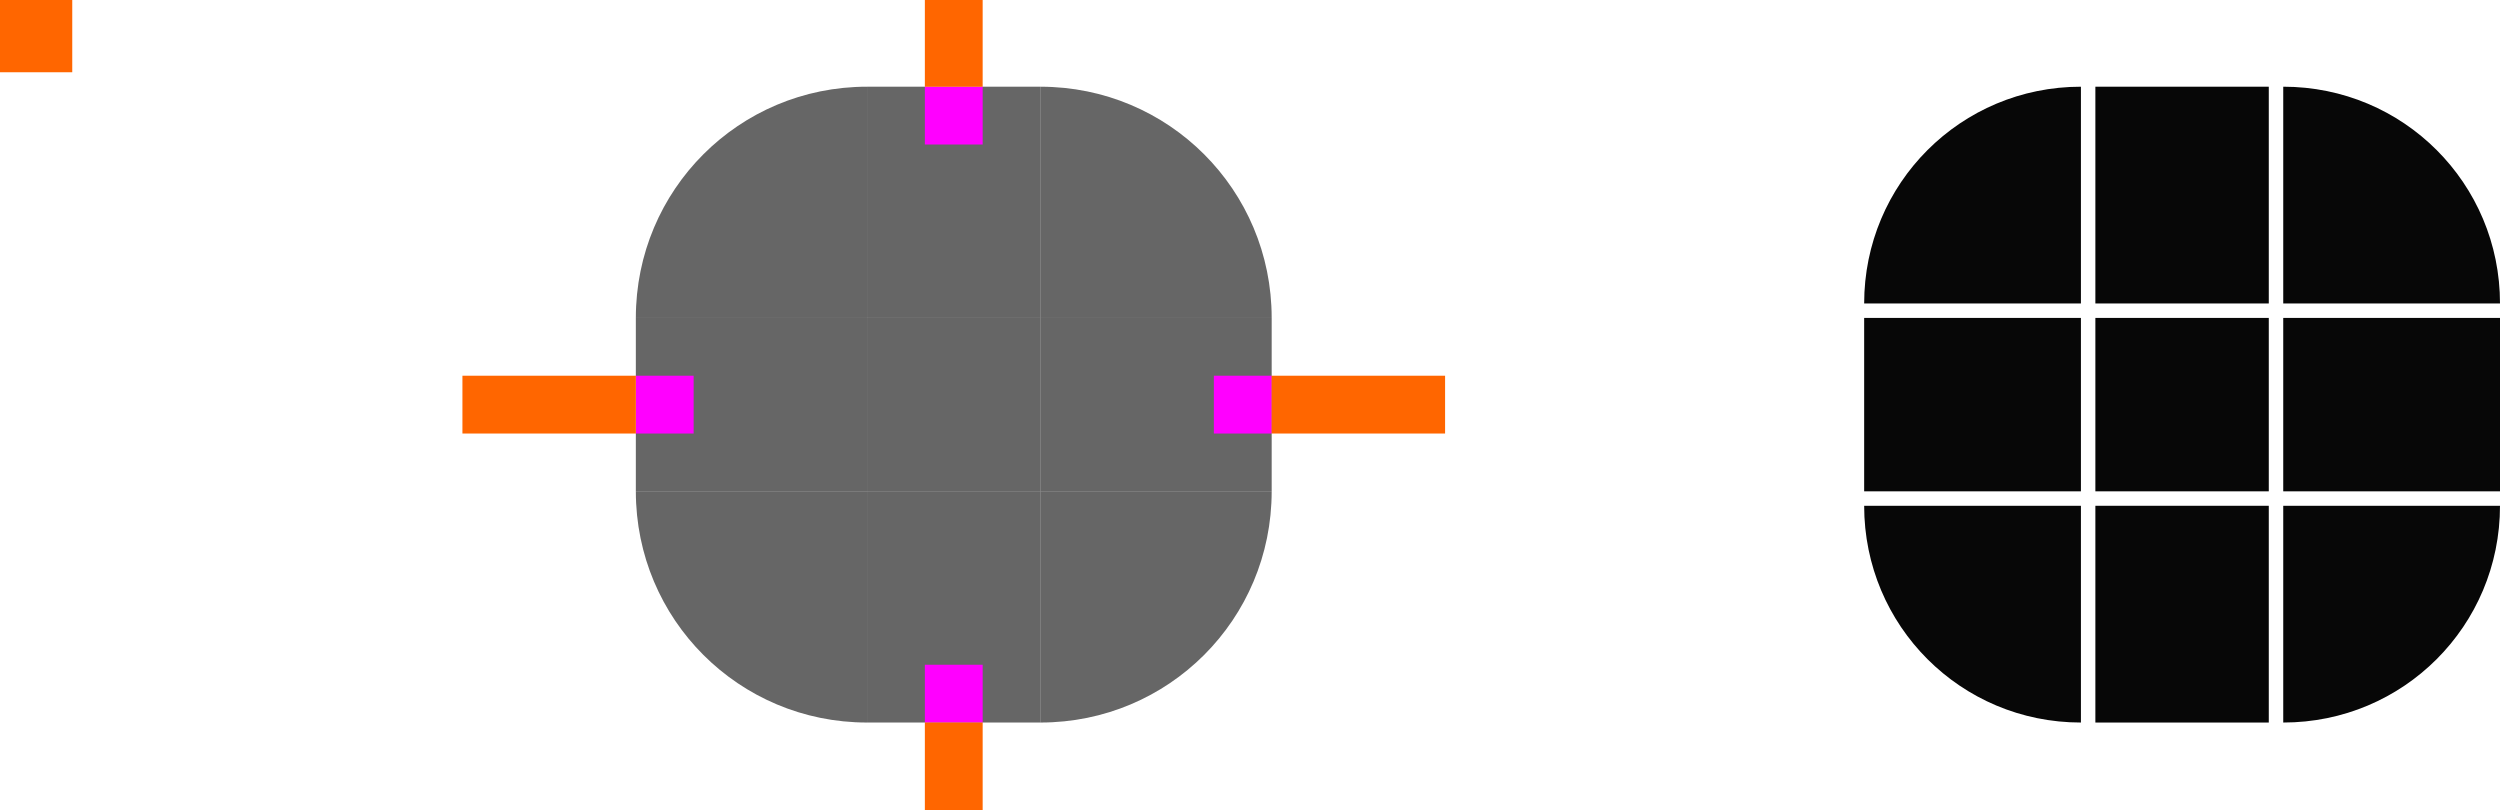
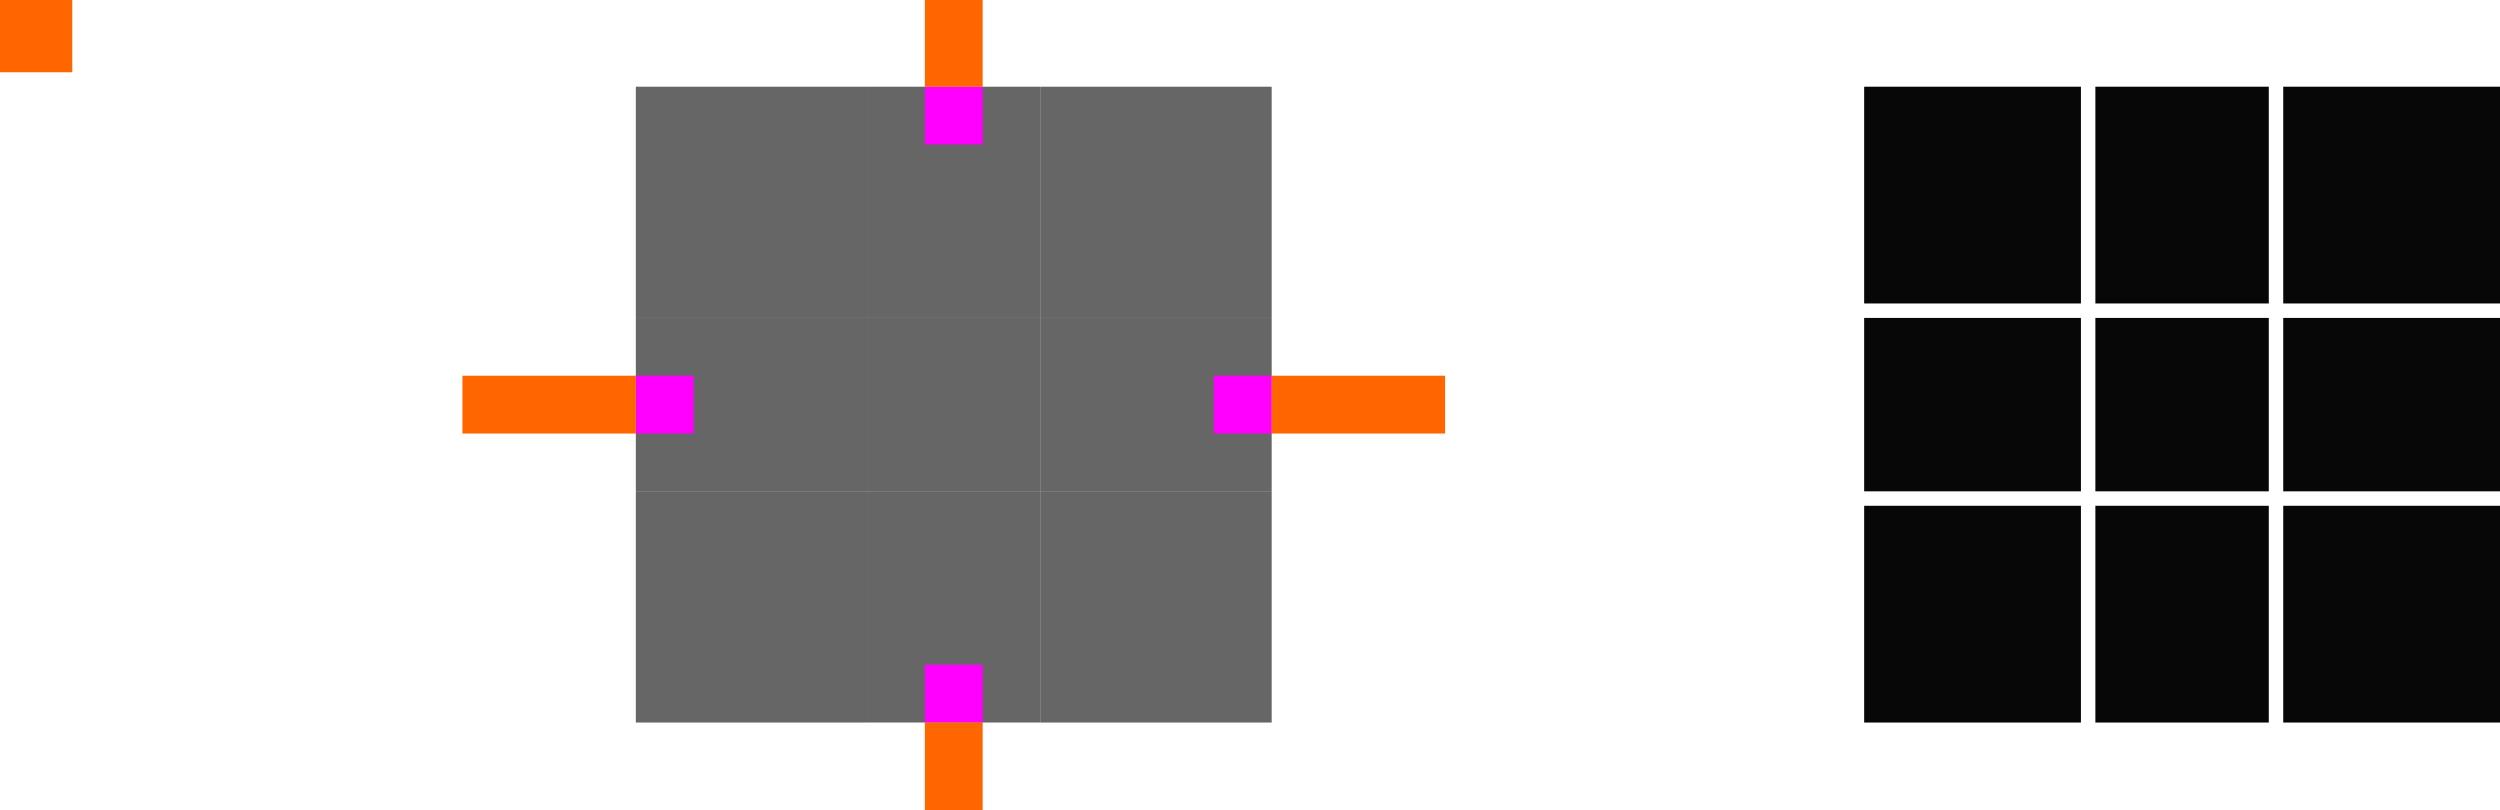
<svg xmlns="http://www.w3.org/2000/svg" xmlns:xlink="http://www.w3.org/1999/xlink" width="173" height="56" version="1.1" viewBox="0 0 173 56" id="svg200">
  <defs id="defs24">
    <style id="current-color-scheme" type="text/css">.ColorScheme-Text {
        color:#31363b;
        stop-color:#31363b;
      }
      .ColorScheme-Background {
        color:#eff0f1;
        stop-color:#eff0f1;
      }
      .ColorScheme-Highlight {
        color:#3daee9;
        stop-color:#3daee9;
      }
      .ColorScheme-ViewText {
        color:#31363b;
        stop-color:#31363b;
      }
      .ColorScheme-ViewBackground {
        color:#fcfcfc;
        stop-color:#fcfcfc;
      }
      .ColorScheme-ViewHover {
        color:#93cee9;
        stop-color:#93cee9;
      }
      .ColorScheme-ViewFocus{
        color:#3daee9;
        stop-color:#3daee9;
      }
      .ColorScheme-ButtonText {
        color:#31363b;
        stop-color:#31363b;
      }
      .ColorScheme-ButtonBackground {
        color:#eff0f1;
        stop-color:#eff0f1;
      }
      .ColorScheme-ButtonHover {
        color:#93cee9;
        stop-color:#93cee9;
      }
      .ColorScheme-ButtonFocus{
        color:#3daee9;
        stop-color:#3daee9;
      }</style>
    <radialGradient id="b" cx="54.25" cy="945.11" r="6" gradientTransform="matrix(2.1666e-7,1,-0.99999,2.1665e-7,1058.1,-6.2502)" gradientUnits="userSpaceOnUse" xlink:href="#a" />
    <radialGradient id="c" cx="7.643" cy="950.36" r="6" gradientTransform="rotate(-179.9999,40.32089,499.18)" gradientUnits="userSpaceOnUse" xlink:href="#a" />
    <radialGradient id="d" cx="53.893" cy="911.76" r="6" gradientTransform="translate(59.107,-903.77)" gradientUnits="userSpaceOnUse" xlink:href="#a" />
    <radialGradient id="e" cx="22.2" cy="913.97" r="6" gradientTransform="rotate(-90.00001,-405.39,435.5899)" gradientUnits="userSpaceOnUse" xlink:href="#a" />
    <linearGradient id="f" x1="55" x2="61" y1="932.36" y2="932.36" gradientUnits="userSpaceOnUse" xlink:href="#a" />
    <linearGradient id="a">
      <stop stop-opacity=".667" offset="0" id="stop8" />
      <stop stop-opacity="0" offset="1" id="stop10" />
    </linearGradient>
    <linearGradient id="g" x1="-15" x2="-9" y1="932.36" y2="932.36" gradientUnits="userSpaceOnUse" xlink:href="#a" />
    <linearGradient id="i" x1="51" x2="51" y1="48" y2="54" gradientTransform="translate(58)" gradientUnits="userSpaceOnUse" xlink:href="#a" />
    <linearGradient id="h" x1="55" x2="61" y1="44" y2="44" gradientUnits="userSpaceOnUse" xlink:href="#a" />
    <linearGradient id="k" x1="19" x2="19" y1="48" y2="54" gradientTransform="translate(58)" gradientUnits="userSpaceOnUse" xlink:href="#a" />
    <linearGradient id="j" x1="15" x2="9" y1="44" y2="44" gradientUnits="userSpaceOnUse" xlink:href="#a" />
    <linearGradient id="l" x1="952.36" x2="958.36" y1="-35" y2="-35" gradientUnits="userSpaceOnUse" xlink:href="#a" />
    <linearGradient id="n" x1="55" x2="61" y1="12" y2="12" gradientUnits="userSpaceOnUse" xlink:href="#a" />
    <linearGradient id="m" x1="51" x2="51" y1="8" y2="2" gradientTransform="translate(58)" gradientUnits="userSpaceOnUse" xlink:href="#a" />
    <linearGradient id="p" x1="15" x2="9" y1="12" y2="12" gradientUnits="userSpaceOnUse" xlink:href="#a" />
    <linearGradient id="o" x1="19" x2="19" y1="8" y2="2" gradientTransform="translate(58)" gradientUnits="userSpaceOnUse" xlink:href="#a" />
    <linearGradient id="q" x1="-912.36" x2="-906.36" y1="-35" y2="-35" gradientUnits="userSpaceOnUse" xlink:href="#a" />
    <radialGradient xlink:href="#linearGradient4270" id="radialGradient1033" cx="77" cy="12" fx="77" fy="12" r="6" gradientUnits="userSpaceOnUse" gradientTransform="matrix(-3.5113632e-7,-1.833333,1.833333,-3.5113629e-7,55.00006,153.1667)" />
    <linearGradient id="linearGradient4270">
      <stop id="stop4272" offset="0" style="stop-color:#000000;stop-opacity:0.667" />
      <stop id="stop4274" offset="1" style="stop-color:#000000;stop-opacity:0;" />
    </linearGradient>
    <radialGradient xlink:href="#linearGradient4270" id="radialGradient984" cx="77" cy="12" fx="77" fy="12" r="6" gradientUnits="userSpaceOnUse" gradientTransform="matrix(-3.5113632e-7,-1.833333,1.833333,-3.5113629e-7,55.00006,153.1667)" />
    <radialGradient xlink:href="#linearGradient4270" id="radialGradient992" cx="77" cy="12" fx="77" fy="12" r="6" gradientUnits="userSpaceOnUse" gradientTransform="matrix(-3.5113632e-7,-1.833333,1.833333,-3.5113629e-7,55.00006,153.1667)" />
    <radialGradient xlink:href="#linearGradient4270" id="radialGradient1000" cx="77" cy="12" fx="77" fy="12" r="6" gradientUnits="userSpaceOnUse" gradientTransform="matrix(-3.5113632e-7,-1.833333,1.833333,-3.5113629e-7,55.00006,153.1667)" />
    <radialGradient xlink:href="#linearGradient4270" id="radialGradient1029" cx="77" cy="12" fx="77" fy="12" r="6" gradientUnits="userSpaceOnUse" gradientTransform="matrix(-3.5113632e-7,-1.833333,1.833333,-3.5113629e-7,55.00006,153.1667)" />
    <radialGradient xlink:href="#linearGradient4270" id="radialGradient1031" gradientUnits="userSpaceOnUse" gradientTransform="matrix(2.160942e-5,4.277782,-3.500007,1.7680452e-5,113.9983,-295.3894)" cx="77" cy="12" fx="77" fy="12" r="6" />
    <radialGradient xlink:href="#linearGradient4270" id="radialGradient1025" gradientUnits="userSpaceOnUse" gradientTransform="matrix(-2.1609406e-5,4.277779,3.500004,1.768044e-5,18.00171,-295.3891)" cx="77" cy="12" fx="77" fy="12" r="6" />
    <radialGradient xlink:href="#linearGradient4270" id="radialGradient1019" gradientUnits="userSpaceOnUse" gradientTransform="matrix(2.1609328e-5,-4.277763,-3.499992,-1.7680377e-5,113.9982,351.3878)" cx="77" cy="12" fx="77" fy="12" r="6" />
    <linearGradient xlink:href="#linearGradient4270" id="linearGradient4950" gradientUnits="userSpaceOnUse" x1="49" y1="932.362" x2="59.5" y2="932.362" gradientTransform="matrix(0.8571447,0,0,1,8.99988,0)" />
    <linearGradient xlink:href="#linearGradient4270" id="linearGradient4948" gradientUnits="userSpaceOnUse" x1="-21" y1="932.362" x2="-10.5" y2="932.362" gradientTransform="matrix(0.857143,0,0,1,-0.9999993,0)" />
    <linearGradient xlink:href="#linearGradient4270" id="linearGradient4934" gradientUnits="userSpaceOnUse" x1="946.362" y1="-35" x2="958.862" y2="-35" gradientTransform="matrix(0.857139,0,0,1,137.1983,0)" />
    <radialGradient xlink:href="#linearGradient4270" id="radialGradient994" gradientUnits="userSpaceOnUse" gradientTransform="matrix(-2.1609313e-5,-4.277761,3.499989,-1.7680365e-5,18.00177,351.3876)" cx="77" cy="12" fx="77" fy="12" r="6" />
    <linearGradient xlink:href="#linearGradient4270" id="linearGradient4920" gradientUnits="userSpaceOnUse" x1="-918.362" y1="-35" x2="-905.862" y2="-35" gradientTransform="matrix(1.285728,0,0,1,264.4017,0)" />
  </defs>
  <g id="shadow-topleft" transform="matrix(1.166664,0,0,1.166664,64.66661,-1086.753)" style="opacity:0">
    <path style="opacity:0.9;fill:url(#radialGradient994);fill-opacity:1;fill-rule:evenodd;stroke:none;stroke-width:2.333px;stroke-linecap:butt;stroke-linejoin:miter;stroke-opacity:1" d="M 32 -6 L 32 22 L 44 22 C 44 13.136 51.136 6 60 6 L 60 -6 L 32 -6 z " transform="matrix(0.8571451,0,0,0.8571451,-55.42867,931.505)" id="path4828" />
  </g>
  <g transform="matrix(-1.166664,0,0,1.166664,67.33335,-1086.754)" id="shadow-topright" style="opacity:0">
    <path style="opacity:0.9;fill:url(#radialGradient1019);fill-opacity:1;fill-rule:evenodd;stroke:none;stroke-width:2.333px;stroke-linecap:butt;stroke-linejoin:miter;stroke-opacity:1" d="M 72 -6 L 72 6 C 80.864 6 88 13.136 88 22 L 100 22 L 100 -6 L 72 -6 z " transform="matrix(-0.8571445,0,0,0.8571445,57.71441,931.5051)" id="path1015" />
  </g>
  <g transform="matrix(-1.166669,0,0,-1.166669,67.33323,1142.758)" id="shadow-bottomright" style="opacity:0">
    <path style="opacity:0.9;fill:url(#radialGradient1031);fill-opacity:1;fill-rule:evenodd;stroke:none;stroke-width:2.333px;stroke-linecap:butt;stroke-linejoin:miter;stroke-opacity:1" d="M 88 34 C 88 42.864 80.864 50 72 50 L 72 62 L 100 62 L 100 34 L 88 34 z " transform="matrix(-0.8571408,0,0,-0.8571408,57.71406,979.5049)" id="path1027" />
  </g>
  <g transform="matrix(1.166669,0,0,-1.166669,64.66675,1142.758)" id="shadow-bottomleft" style="opacity:0">
    <path style="opacity:0.9;fill:url(#radialGradient1025);fill-opacity:1;fill-rule:evenodd;stroke:none;stroke-width:2.333px;stroke-linecap:butt;stroke-linejoin:miter;stroke-opacity:1" d="M 32 34 L 32 62 L 60 62 L 60 50 C 51.136 50 44 42.864 44 34 L 32 34 z " id="path1021" transform="matrix(0.8571414,0,0,-0.8571414,-55.42855,979.505)" />
  </g>
  <rect style="fill:#ff6600" x="0" height="5" width="5" y="-1.4648437e-05" id="hint-tile-center" />
  <g id="top" transform="matrix(0.375001,0,0,2.666666,52.87496,-2421.632)">
    <rect y="-51" x="-916.362" height="32" width="6" id="rect4152" style="color:#eff0f1;opacity:0.6;fill:#000000;fill-opacity:1;stroke:none" transform="matrix(0,-1,-1,0,0,0)" class="ColorScheme-Background" />
  </g>
-   <g id="topleft" transform="matrix(1.333333,0,0,1.333333,26.66667,-1207.816)">
-     <path style="opacity:0.6;fill:#000000;fill-opacity:1;stroke:none;stroke-width:2" d="m 25,910.362 c -6.648,0 -12,5.352 -12,12 h 8 2 2 v -2 -8 z" id="rect4159" />
-   </g>
-   <g id="topright" transform="matrix(1.333338,0,0,1.333338,11.99975,-1207.82)">
-     <path style="opacity:0.6;fill:#000000;fill-opacity:1;stroke:none;stroke-width:2" d="m 45,910.362 v 2 8 2 h 2 2 6 H 57 c 0,-6.648 -5.352,-12 -12,-12 z" id="rect4177" />
-   </g>
  <g id="bottom" transform="matrix(0.375001,0,0,2.666665,52.87496,-2494.965)">
    <rect transform="rotate(90)" style="color:#eff0f1;opacity:0.6;fill:#000000;fill-opacity:1;stroke:none" id="rect4148" width="6" height="32" x="948.362" y="-51" class="ColorScheme-Background" />
-   </g>
-   <g id="bottomleft" transform="matrix(1.333331,0,0,1.333331,26.6667,-1222.481)">
-     <path style="opacity:0.6;fill:#000000;fill-opacity:1;stroke:none;stroke-width:2" d="m 13,942.362 c 0,6.648 5.352,12 12,12 v -2 -8 -2 h -2 -2 -6 z" id="path5048" />
-   </g>
-   <g id="bottomright" transform="matrix(1.333331,0,0,1.333331,12.00013,-1222.481)">
-     <path style="opacity:0.6;fill:#000000;fill-opacity:1;stroke:none;stroke-width:2" d="m 45,942.362 v 2 8 2 C 51.648,954.362 57,949.01 57,942.362 h -2 -6 -2 z" id="rect4177-6" />
  </g>
  <g id="left" transform="matrix(2.666666,0,0,0.3750032,9.333331,-321.6387)">
    <rect transform="scale(-1,1)" style="color:#eff0f1;opacity:0.6;fill:#000000;fill-opacity:1;stroke:none" id="rect4144" width="6" height="32" x="-19" y="916.362" class="ColorScheme-Background" />
  </g>
  <g id="right" transform="matrix(2.666664,0,0,0.3750032,-63.99982,-321.6387)">
    <rect y="916.362" x="51" height="32" width="6" id="rect4140" style="color:#eff0f1;opacity:0.6;fill:#000000;fill-opacity:1;stroke:none" class="ColorScheme-Background" />
  </g>
  <rect class="ColorScheme-Background" y="22" x="60" height="12" width="12" id="center" style="color:#eff0f1;opacity:0.6;fill:#000000;fill-opacity:1;stroke:none;stroke-width:0.375" />
  <rect style="fill:#ff00ff;fill-opacity:1;stroke:none;stroke-width:0.816" id="hint-top-margin" width="4" height="4" x="64" y="6" />
  <rect y="46" x="64" height="4" width="4" id="hint-bottom-margin" style="fill:#ff00ff;fill-opacity:1;stroke:none;stroke-width:0.817" />
  <rect y="-88" x="26" height="4" width="4" id="hint-right-margin" style="fill:#ff00ff;fill-opacity:1;stroke:none;stroke-width:0.816" transform="rotate(90)" />
  <rect style="fill:#ff00ff;fill-opacity:1;stroke:none;stroke-width:0.816" id="hint-left-margin" width="4" height="4" x="26" y="-48" transform="rotate(90)" />
  <g id="shadow-top" transform="matrix(0.3750033,0,0,1.55556,52.87489,-1403.457)" style="opacity:0">
    <rect transform="matrix(0,-1,-1,0,0,0)" style="opacity:1;fill:none;fill-opacity:1;stroke:none" id="rect4820" width="6" height="32" x="-916.362" y="-51" />
    <rect transform="matrix(0,-1,-1,0,0,0)" style="opacity:0.9;fill:url(#linearGradient4920);fill-opacity:1;stroke:none;stroke-width:1.134" id="rect4822" width="7.714" height="32" x="-906.077" y="-51" />
    <rect y="-51" x="-911.362" height="32" width="1" id="rect4824" style="opacity:1;fill:none;fill-opacity:1;stroke:none" transform="matrix(0,-1,-1,0,0,0)" />
  </g>
  <g id="shadow-bottom" transform="matrix(0.3750033,0,0,2.333331,52.87489,-2178.843)" style="opacity:0">
    <rect y="-51" x="948.362" height="32" width="6" id="rect4856" style="opacity:1;fill:none;fill-opacity:1;stroke:none" transform="rotate(90)" />
    <rect y="-51" x="955.219" height="32" width="5.143" id="rect4858" style="opacity:0.9;fill:url(#linearGradient4934);fill-opacity:1;stroke:none;stroke-width:0.926" transform="rotate(90)" />
    <rect transform="rotate(90)" style="opacity:1;fill:none;fill-opacity:1;stroke:none" id="rect4860" width="1" height="32" x="953.362" y="-51" />
  </g>
  <g id="shadow-left" transform="matrix(2.333333,0,0,0.3750037,15.66666,-321.6392)" style="opacity:0">
    <rect y="916.362" x="-19" height="32" width="6" id="rect4892" style="opacity:1;fill:none;fill-opacity:1;stroke:none" transform="scale(-1,1)" />
    <rect y="916.362" x="-12.143" height="32" width="5.143" id="rect4894" style="opacity:0.9;fill:url(#linearGradient4948);fill-opacity:1;stroke:none;stroke-width:0.926" transform="scale(-1,1)" />
    <rect transform="scale(-1,1)" style="opacity:1;fill:none;fill-opacity:1;stroke:none" id="rect4896" width="1" height="32" x="-14" y="916.362" />
  </g>
  <g id="shadow-right" transform="matrix(2.333329,0,0,0.3750039,-46.9997,-321.6394)" style="opacity:0">
    <rect style="opacity:1;fill:none;fill-opacity:1;stroke:none" id="rect4900" width="6" height="32" x="51" y="916.362" />
    <rect style="opacity:0.9;fill:url(#linearGradient4950);fill-opacity:1;stroke:none;stroke-width:0.926" id="rect4902" width="5.143" height="32" x="57.857" y="916.362" />
    <rect y="916.362" x="56" height="32" width="1" id="rect4904" style="opacity:1;fill:none;fill-opacity:1;stroke:none" />
  </g>
  <rect y="-6" x="64" height="12" width="4" id="shadow-hint-top-margin" style="fill:#ff6600;fill-opacity:1;stroke:none;stroke-width:1.414" />
  <rect style="fill:#ff6600;fill-opacity:1;stroke:none;stroke-width:1.414" id="shadow-hint-bottom-margin" width="4" height="12" x="64" y="50" />
  <rect transform="rotate(90)" style="fill:#ff6600;fill-opacity:1;stroke:none;stroke-width:1.414" id="shadow-hint-right-margin" width="4" height="12" x="26" y="-100" />
  <rect transform="rotate(90)" y="-44" x="26" height="12" width="4" id="shadow-hint-left-margin" style="fill:#ff6600;fill-opacity:1;stroke:none;stroke-width:1.414" />
  <g id="mask-top" transform="matrix(0.3750003,0,0,1.249997,137.875,-1131.95)">
    <rect transform="matrix(0,-1,-1,0,0,0)" style="opacity:0.97;fill:#000000;fill-opacity:1;stroke:none;stroke-width:1.549" id="rect4265" width="12" height="32" x="-922.362" y="-51" />
  </g>
-   <g id="mask-topleft" transform="matrix(1.5,0,0,1.499997,109.5,-1359.54)">
-     <path style="opacity:0.97;fill:#000000;fill-opacity:1;stroke-width:2" d="m 23,910.362 c -5.54,0 -10,4.46 -10,10 h 10 z" id="path4277" />
-   </g>
-   <g id="mask-topright" transform="matrix(1.875003,0,0,1.875003,66.12481,-1700.932)">
-     <path style="opacity:0.97;fill:#000000;fill-opacity:1;stroke-width:1.6" d="m 49,910.362 v 8 H 57 c 0,-4.432 -3.568,-8 -8,-8 z" id="path4287" />
-   </g>
  <g id="mask-bottom" transform="matrix(0.3750003,0,0,1.500001,137.875,-1381.544)">
    <rect y="-51" x="944.362" height="32" width="10" id="rect4291" style="opacity:0.97;fill:#000000;fill-opacity:1;stroke:none;stroke-width:1.414" transform="rotate(90)" />
-   </g>
-   <g id="mask-bottomleft" transform="matrix(1.25,0,0,1.249998,112.75,-1142.951)">
-     <path style="opacity:0.97;fill:#000000;fill-opacity:1;stroke-width:2.4" d="m 13,942.362 c 0,6.648 5.352,12 12,12 v -12 z" id="path4303" />
-   </g>
-   <g id="mask-bottomright" transform="matrix(1.25,0,0,1.249998,101.75,-1142.951)">
-     <path style="opacity:0.97;fill:#000000;fill-opacity:1;stroke-width:2.4" d="m 45,942.362 v 12 c 6.648,0 12,-5.352 12,-12 z" id="path4313" />
  </g>
  <g id="mask-left" transform="matrix(1.250001,0,0,0.600006,112.75,-531.4229)">
    <rect y="922.362" x="-25" height="20" width="12" id="rect4317" style="opacity:0.97;fill:#000000;fill-opacity:1;stroke:none;stroke-width:1.225" transform="scale(-1,1)" />
  </g>
  <g id="mask-right" transform="matrix(1.500001,0,0,0.3750048,87.49996,-321.6402)">
    <rect style="opacity:0.97;fill:#000000;fill-opacity:1;stroke:none;stroke-width:1.414" id="rect4323" width="10" height="32" x="47" y="916.362" />
  </g>
  <rect style="opacity:0.97;fill:#000000;fill-opacity:1;stroke:none;stroke-width:0.375" id="mask-center" width="12" height="12" x="145" y="22" />
+   <rect class="ColorScheme-Background" y="34" x="44" height="16" width="16" id="bottomleft" style="color:#eff0f1;opacity:0.6;fill:#000000;fill-opacity:1;stroke:none;stroke-width:0.5" />
+   <rect class="ColorScheme-Background" y="34" x="72" height="16" width="16" id="bottomright" style="color:#eff0f1;opacity:0.6;fill:#000000;fill-opacity:1;stroke:none;stroke-width:0.5" />
+   <rect class="ColorScheme-Background" y="6" x="72" height="16" width="16" id="topright" style="color:#eff0f1;opacity:0.6;fill:#000000;fill-opacity:1;stroke:none;stroke-width:0.5" />
+   <rect class="ColorScheme-Background" y="6" x="44" height="16" width="16" id="topleft" style="color:#eff0f1;opacity:0.6;fill:#000000;fill-opacity:1;stroke:none;stroke-width:0.5" />
+   <rect style="opacity:0.97;fill:#000000;fill-opacity:1;stroke:none;stroke-width:0.469" id="mask-topleft" width="15" height="15" x="129" y="6" />
+   <rect style="opacity:0.97;fill:#000000;fill-opacity:1;stroke:none;stroke-width:0.469" id="mask-topright" width="15" height="15" x="158" y="6" />
+   <rect style="opacity:0.97;fill:#000000;fill-opacity:1;stroke:none;stroke-width:0.469" id="mask-bottomright" width="15" height="15" x="158" y="35" />
+   <rect style="opacity:0.97;fill:#000000;fill-opacity:1;stroke:none;stroke-width:0.469" id="mask-bottomleft" width="15" height="15" x="129" y="35" />
</svg>
